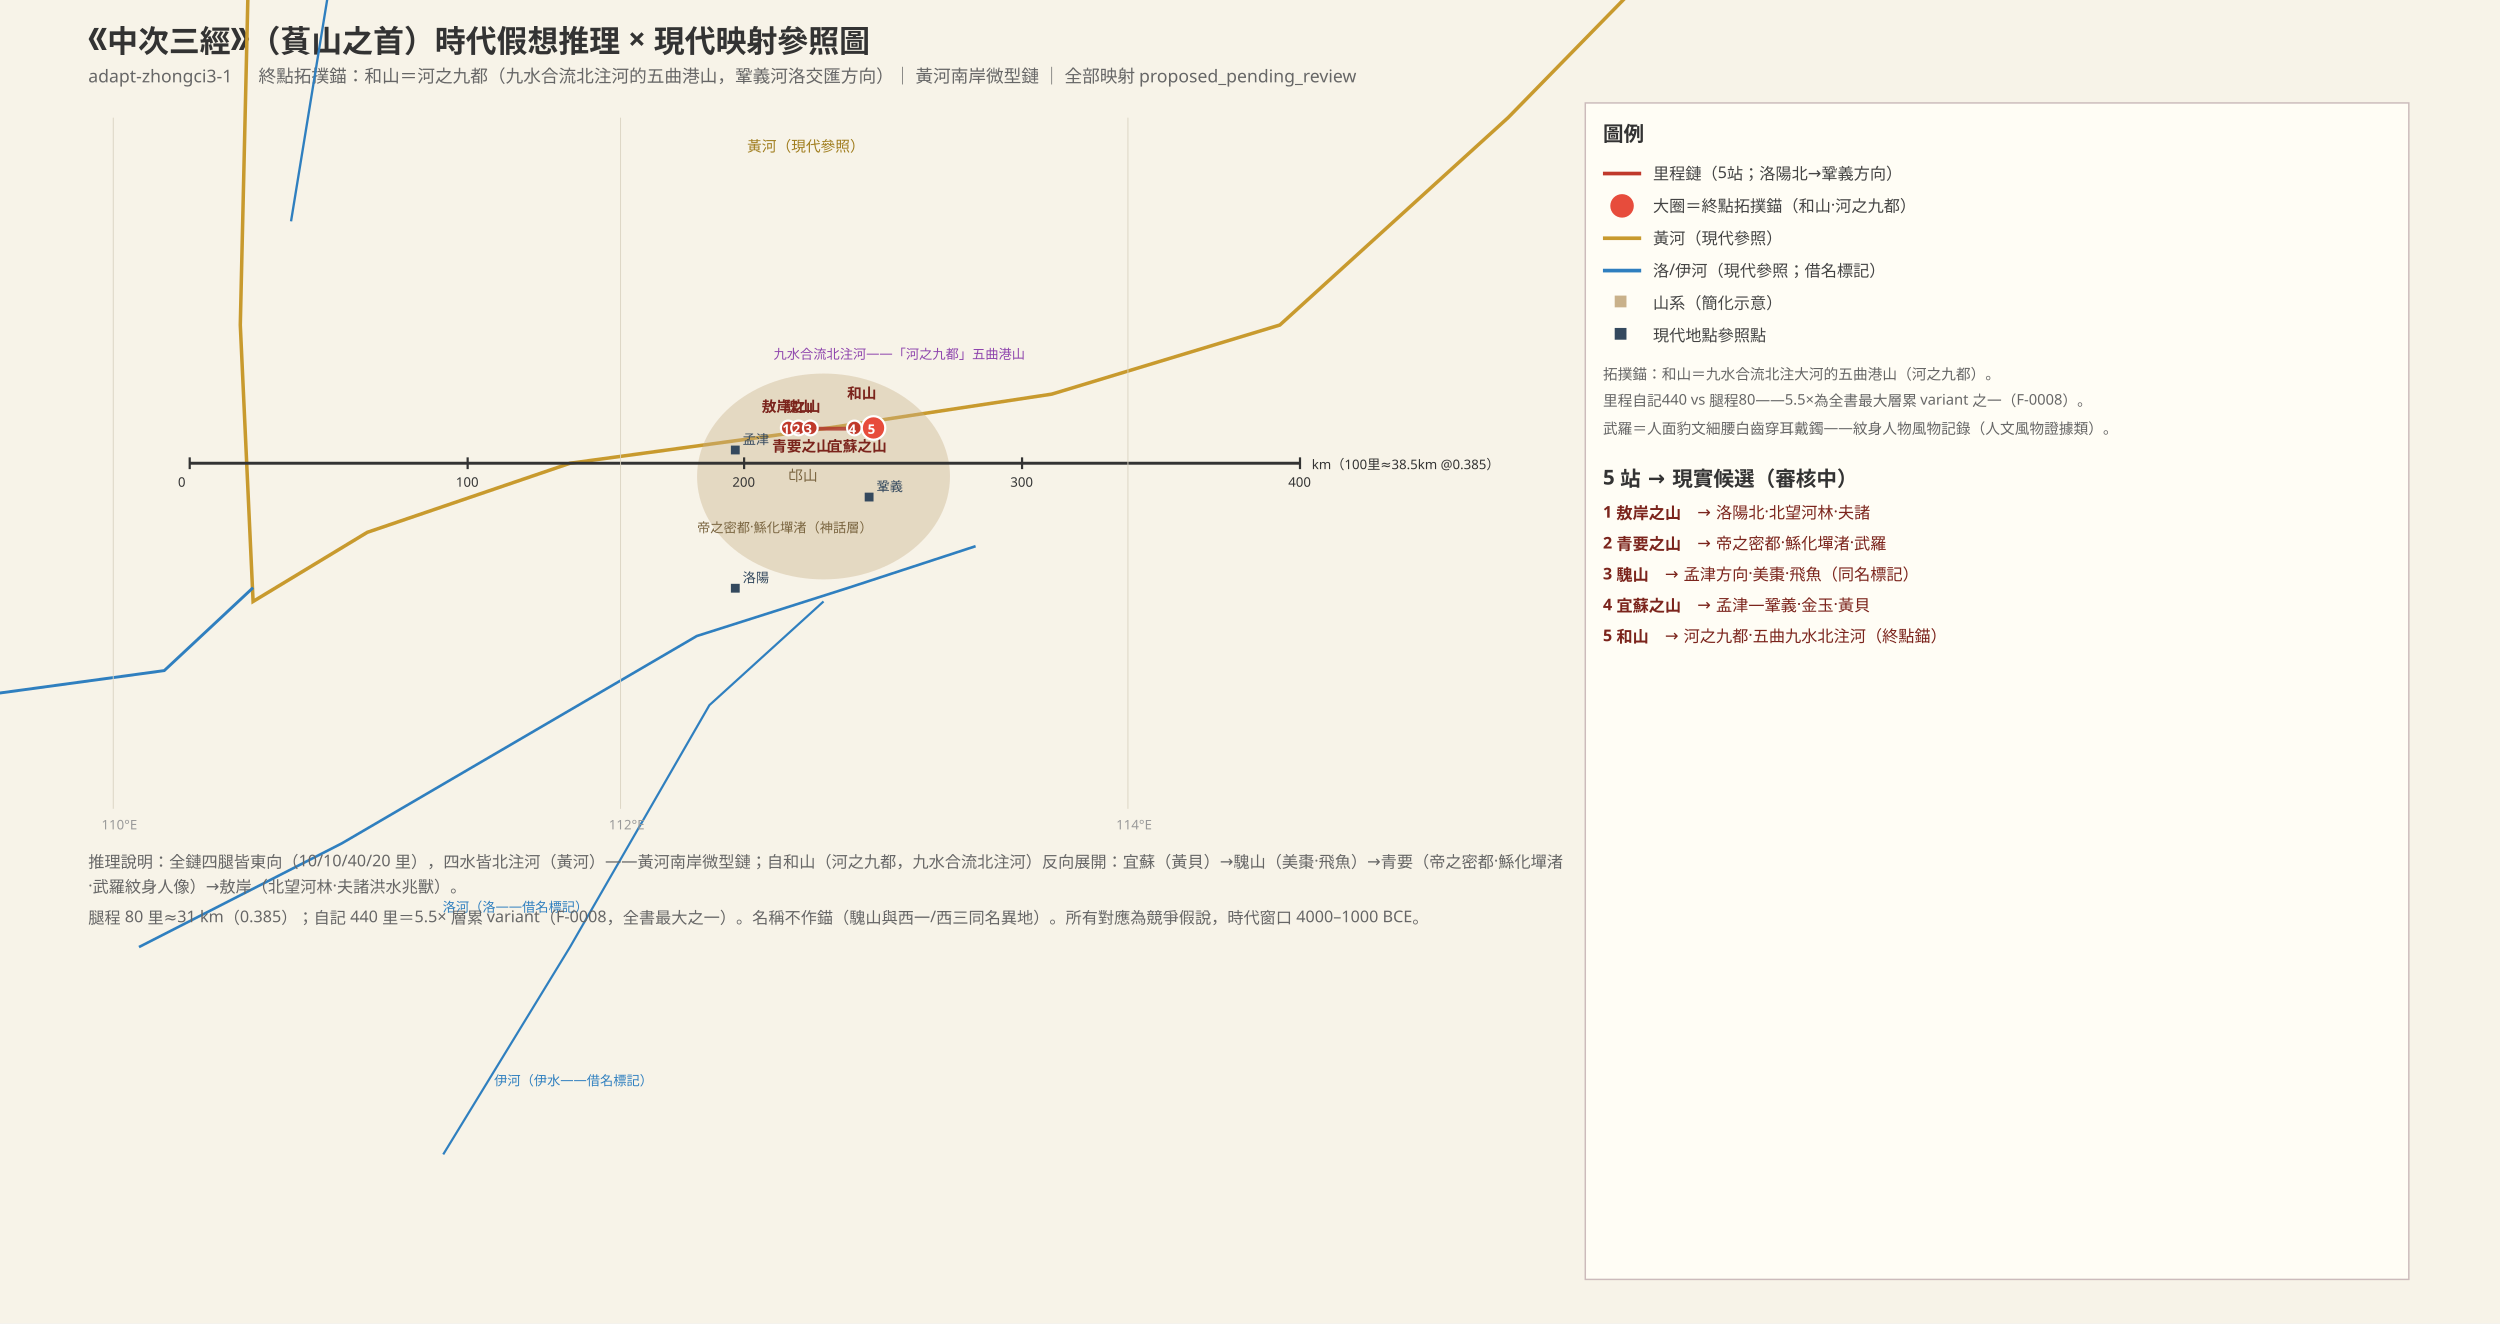
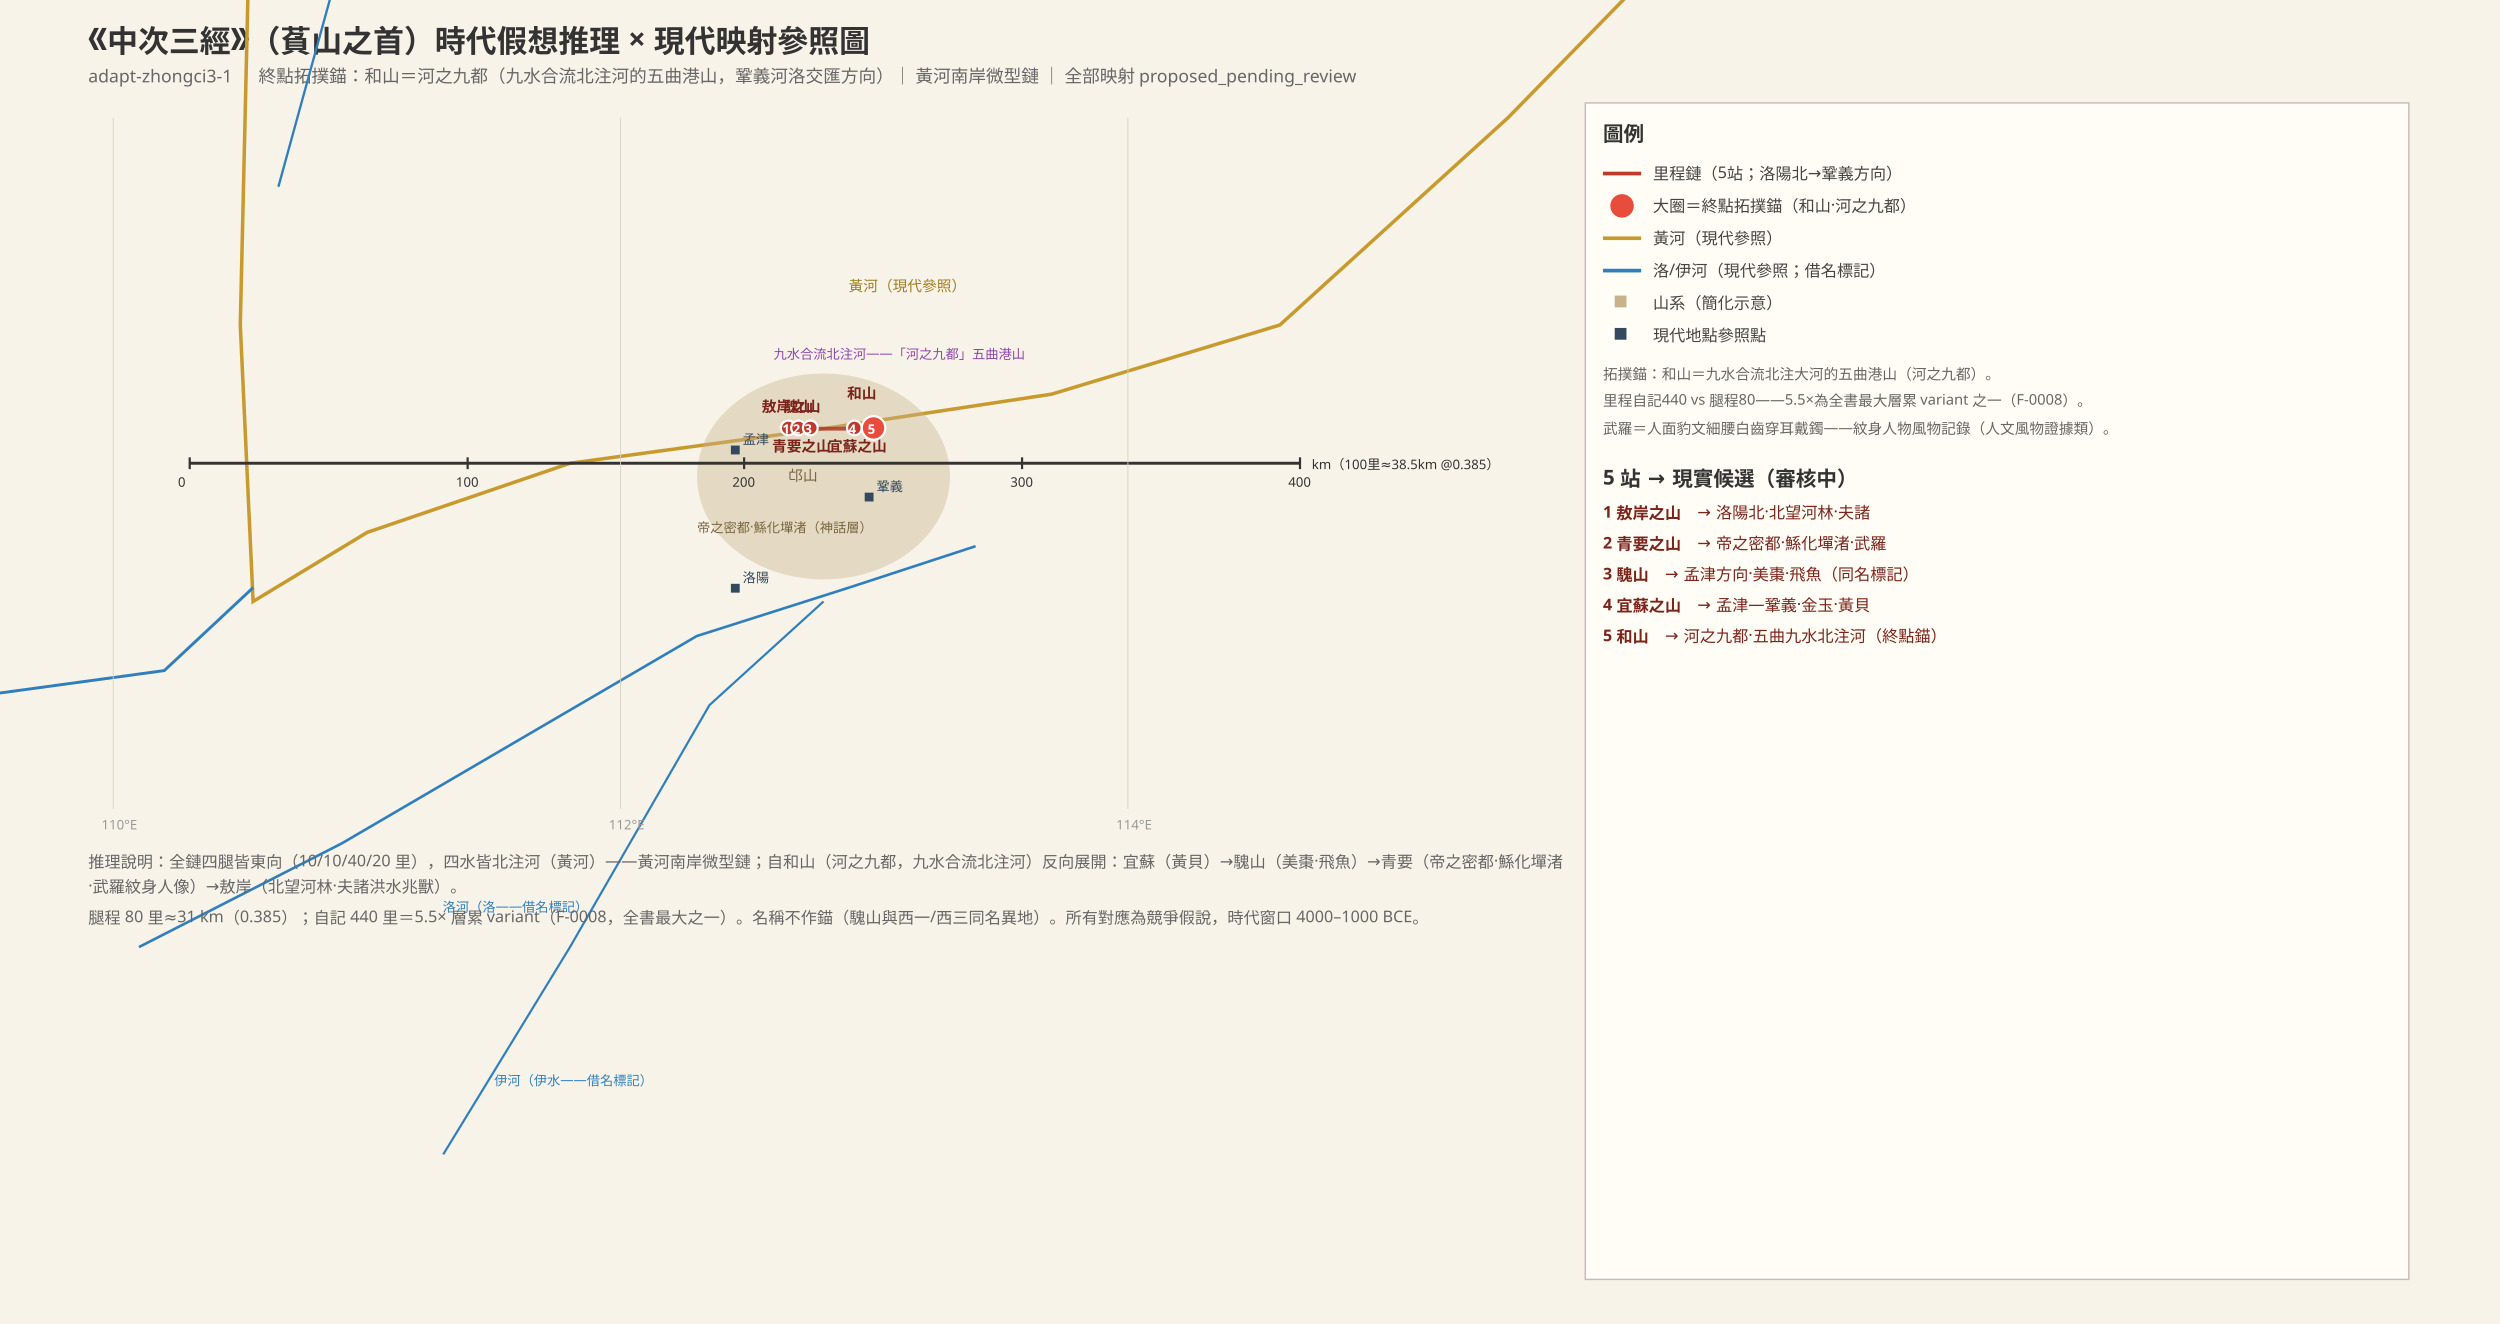
<svg xmlns="http://www.w3.org/2000/svg" width="1700" height="900" font-family="PingFang SC, Hiragino Sans GB, Microsoft YaHei, sans-serif">
  <rect width="1700" height="900" fill="#f7f3e8" />
  <defs>
    <marker id="arr" markerWidth="8" markerHeight="8" refX="7" refY="3" orient="auto">
      <path d="M0,0 L7,3 L0,6 Z" fill="#555" />
    </marker>
    <pattern id="sand" width="8" height="8" patternUnits="userSpaceOnUse">
      <rect width="8" height="8" fill="#efe3c0" />
      <circle cx="2" cy="2" r="0.8" fill="#d6b96a" />
      <circle cx="6" cy="6" r="0.8" fill="#d6b96a" />
    </pattern>
  </defs>
  <text x="60" y="34" font-size="21" font-weight="bold" fill="#333">《中次三經》（萯山之首）時代假想推理 × 現代映射參照圖</text>
  <text x="60" y="56" font-size="12" fill="#666">adapt-zhongci3-1 ｜ 終點拓撲錨：和山＝河之九都（九水合流北注河的五曲港山，鞏義河洛交匯方向）｜ 黃河南岸微型鏈 ｜ 全部映射 proposed_pending_review</text>
  <polyline points="-2250.3,409.0 -1991.7,503.0 -1733.1,221.0 -1560.7,-61.0 -1336.6,-202.0 -1129.7,-272.5 -991.7,-296.0 -888.3,-484.0 -784.8,-860.0 -681.4,-1142.0 -577.9,-1424.0 -457.2,-1706.0 -371.0,-1988.0 -198.6,-2270.0 -9.0,-2364.0 146.2,-2364.0 266.9,-2270.0 353.1,-2129.0 353.1,-1800.0 301.4,-1424.0 232.4,-1001.0 197.9,-578.0 172.1,-155.0 163.4,221.0 172.1,409.0 249.7,362.0 387.6,315.0 560.0,291.5 715.2,268.0 870.3,221.0 1025.5,80.0 1163.4,-61.0 1284.1,-390.0 1387.6,-719.0 1491.0,-907.0 1594.5,-1001.0" fill="none" stroke="#c89a2e" stroke-width="2.4" />
-   <text x="508" y="103" font-size="10" fill="#a07d1e">黃河（現代參照）</text>
+   <text x="577" y="198" font-size="10" fill="#a07d1e">黃河（現代參照）</text>
  <polyline points="-922.8,338.5 -698.6,362.0 -474.5,432.5 -267.6,456.0 -60.7,479.5 111.7,456.0 172.1,399.6" fill="none" stroke="#2f7fbf" stroke-width="2" />
  <text x="-509" y="353" font-size="9" fill="#2f7fbf">渭河</text>
  <polyline points="94.5,644.0 232.4,573.5 353.1,503.0 473.8,432.5 577.2,399.6 663.4,371.4" fill="none" stroke="#2f7fbf" stroke-width="1.8" />
  <text x="301" y="620" font-size="9" fill="#2f7fbf">洛河（洛——借名標記）</text>
  <polyline points="301.4,785.0 387.6,644.0 482.4,479.5 560.0,409.0" fill="none" stroke="#2f7fbf" stroke-width="1.5" />
  <text x="336" y="738" font-size="9" fill="#2f7fbf">伊河（伊水——借名標記）</text>
-   <polyline points="491.0,-1330.0 404.8,-954.0 335.9,-578.0 284.1,-296.0 232.4,-61.0 197.9,150.5" fill="none" stroke="#2f7fbf" stroke-width="1.6" />
+   <polyline points="473.8,-1518.0 508.3,-1142.0 422.1,-813.0 335.9,-296.0 241.0,-61.0 189.3,127.0" fill="none" stroke="#2f7fbf" stroke-width="1.6" />
  <text x="353" y="-813" font-size="9" fill="#2f7fbf">汾河（汾水——借名標記）</text>
  <ellipse cx="560" cy="324" rx="86" ry="70" fill="#c9b18a" opacity="0.4" />
  <text x="536" y="327" font-size="10" fill="#7a6540">邙山</text>
  <polyline points="535.9,291.5 542.8,291.5 551.4,291.5 580.7,291.5 594.5,291.5" fill="none" stroke="#b03a2e" stroke-width="2.6" opacity="0.85" />
  <circle cx="536" cy="291" r="5" fill="#c0392b" stroke="#fff" stroke-width="1.5" />
  <text x="532" y="295" font-size="9" fill="#fff" font-weight="bold">1</text>
  <text x="518" y="280" font-size="10" fill="#7b241c" font-weight="bold">敖岸之山</text>
  <circle cx="543" cy="291" r="5" fill="#c0392b" stroke="#fff" stroke-width="1.5" />
  <text x="539" y="295" font-size="9" fill="#fff" font-weight="bold">2</text>
  <text x="525" y="307" font-size="10" fill="#7b241c" font-weight="bold">青要之山</text>
  <circle cx="551" cy="291" r="5" fill="#c0392b" stroke="#fff" stroke-width="1.5" />
  <text x="547" y="295" font-size="9" fill="#fff" font-weight="bold">3</text>
  <text x="533" y="280" font-size="10" fill="#7b241c" font-weight="bold">騩山</text>
  <circle cx="581" cy="291" r="5" fill="#c0392b" stroke="#fff" stroke-width="1.5" />
  <text x="577" y="295" font-size="9" fill="#fff" font-weight="bold">4</text>
  <text x="563" y="307" font-size="10" fill="#7b241c" font-weight="bold">宜蘇之山</text>
  <circle cx="594" cy="291" r="8" fill="#e74c3c" stroke="#fff" stroke-width="1.5" />
  <text x="590" y="295" font-size="9" fill="#fff" font-weight="bold">5</text>
  <text x="576" y="271" font-size="10" fill="#7b241c" font-weight="bold">和山</text>
  <text x="526" y="244" font-size="9" fill="#8e44ad">九水合流北注河——「河之九都」五曲港山</text>
  <text x="474" y="362" font-size="9" fill="#7a6540">帝之密都·鯀化墠渚（神話層）</text>
  <rect x="497" y="397" width="6" height="6" fill="#34495e" />
  <text x="505" y="396" font-size="9" fill="#34495e">洛陽</text>
  <rect x="588" y="335" width="6" height="6" fill="#34495e" />
  <text x="596" y="334" font-size="9" fill="#34495e">鞏義</text>
  <rect x="497" y="303" width="6" height="6" fill="#34495e" />
  <text x="505" y="302" font-size="9" fill="#34495e">孟津</text>
  <line x1="129" y1="315" x2="884" y2="315" stroke="#333" stroke-width="2" />
  <line x1="129" y1="311" x2="129" y2="319" stroke="#333" stroke-width="1.5" />
  <text x="121" y="331" font-size="9" fill="#333">0</text>
  <line x1="318" y1="311" x2="318" y2="319" stroke="#333" stroke-width="1.5" />
  <text x="310" y="331" font-size="9" fill="#333">100</text>
  <line x1="506" y1="311" x2="506" y2="319" stroke="#333" stroke-width="1.5" />
  <text x="498" y="331" font-size="9" fill="#333">200</text>
  <line x1="695" y1="311" x2="695" y2="319" stroke="#333" stroke-width="1.5" />
  <text x="687" y="331" font-size="9" fill="#333">300</text>
  <line x1="884" y1="311" x2="884" y2="319" stroke="#333" stroke-width="1.5" />
  <text x="876" y="331" font-size="9" fill="#333">400</text>
  <text x="892" y="319" font-size="9" fill="#333">km（100里≈38.5km @0.385）</text>
  <line x1="77" y1="550" x2="77" y2="80" stroke="#d9d2c0" stroke-width="0.6" />
  <text x="69" y="564" font-size="9" fill="#999">110°E</text>
  <line x1="422" y1="550" x2="422" y2="80" stroke="#d9d2c0" stroke-width="0.6" />
  <text x="414" y="564" font-size="9" fill="#999">112°E</text>
  <line x1="767" y1="550" x2="767" y2="80" stroke="#d9d2c0" stroke-width="0.6" />
  <text x="759" y="564" font-size="9" fill="#999">114°E</text>
  <rect x="1078" y="70" width="560" height="800" fill="#fffdf5" stroke="#cbb" />
  <text x="1090" y="96" font-size="14" font-weight="bold" fill="#333">圖例</text>
  <line x1="1090" y1="118" x2="1116" y2="118" stroke="#c0392b" stroke-width="2.5" />
  <text x="1124" y="122" font-size="11" fill="#444">里程鏈（5站；洛陽北→鞏義方向）</text>
  <circle cx="1103" cy="140" r="8" fill="#e74c3c" />
  <text x="1124" y="144" font-size="11" fill="#444">大圈＝終點拓撲錨（和山·河之九都）</text>
  <line x1="1090" y1="162" x2="1116" y2="162" stroke="#c89a2e" stroke-width="2.5" />
  <text x="1124" y="166" font-size="11" fill="#444">黃河（現代參照）</text>
  <line x1="1090" y1="184" x2="1116" y2="184" stroke="#2f7fbf" stroke-width="2.5" />
  <text x="1124" y="188" font-size="11" fill="#444">洛/伊河（現代參照；借名標記）</text>
  <rect x="1098" y="201" width="8" height="8" fill="#c9b18a" />
  <text x="1124" y="210" font-size="11" fill="#444">山系（簡化示意）</text>
  <rect x="1098" y="223" width="8" height="8" fill="#34495e" />
  <text x="1124" y="232" font-size="11" fill="#444">現代地點參照點</text>
  <text x="1090" y="258" font-size="10" fill="#666">拓撲錨：和山＝九水合流北注大河的五曲港山（河之九都）。</text>
  <text x="1090" y="276" font-size="10" fill="#666">里程自記440 vs 腿程80——5.5×為全書最大層累 variant 之一（F-0008）。</text>
  <text x="1090" y="295" font-size="10" fill="#666">武羅＝人面豹文細腰白齒穿耳戴鐲——紋身人物風物記錄（人文風物證據類）。</text>
  <text x="1090" y="329.5" font-size="14" font-weight="bold" fill="#333">5 站 → 現實候選（審核中）</text>
  <text x="1090" y="352" font-size="11" fill="#7b241c">
    <tspan font-weight="bold"> 1 敖岸之山</tspan>　→ 洛陽北·北望河林·夫諸</text>
  <text x="1090" y="373" font-size="11" fill="#7b241c">
    <tspan font-weight="bold"> 2 青要之山</tspan>　→ 帝之密都·鯀化墠渚·武羅</text>
  <text x="1090" y="394" font-size="11" fill="#7b241c">
    <tspan font-weight="bold"> 3 騩山</tspan>　→ 孟津方向·美棗·飛魚（同名標記）</text>
  <text x="1090" y="415" font-size="11" fill="#7b241c">
    <tspan font-weight="bold"> 4 宜蘇之山</tspan>　→ 孟津—鞏義·金玉·黃貝</text>
  <text x="1090" y="436" font-size="11" fill="#7b241c">
    <tspan font-weight="bold"> 5 和山</tspan>　→ 河之九都·五曲九水北注河（終點錨）</text>
  <text x="60" y="590" font-size="11" fill="#666">推理說明：全鏈四腿皆東向（10/10/40/20 里），四水皆北注河（黃河）——黃河南岸微型鏈；自和山（河之九都，九水合流北注河）反向展開：宜蘇（黃貝）→騩山（美棗·飛魚）→青要（帝之密都·鯀化墠渚</text>
  <text x="60" y="606" font-size="11" fill="#666">·武羅紋身人像）→敖岸（北望河林·夫諸洪水兆獸）。</text>
  <text x="60" y="628" font-size="11" fill="#666">腿程 80 里≈31 km（0.385）；自記 440 里＝5.5× 層累 variant（F-0008，全書最大之一）。名稱不作錨（騩山與西一/西三同名異地）。所有對應為競爭假說，時代窗口 4000–1000 BCE。</text>
</svg>
